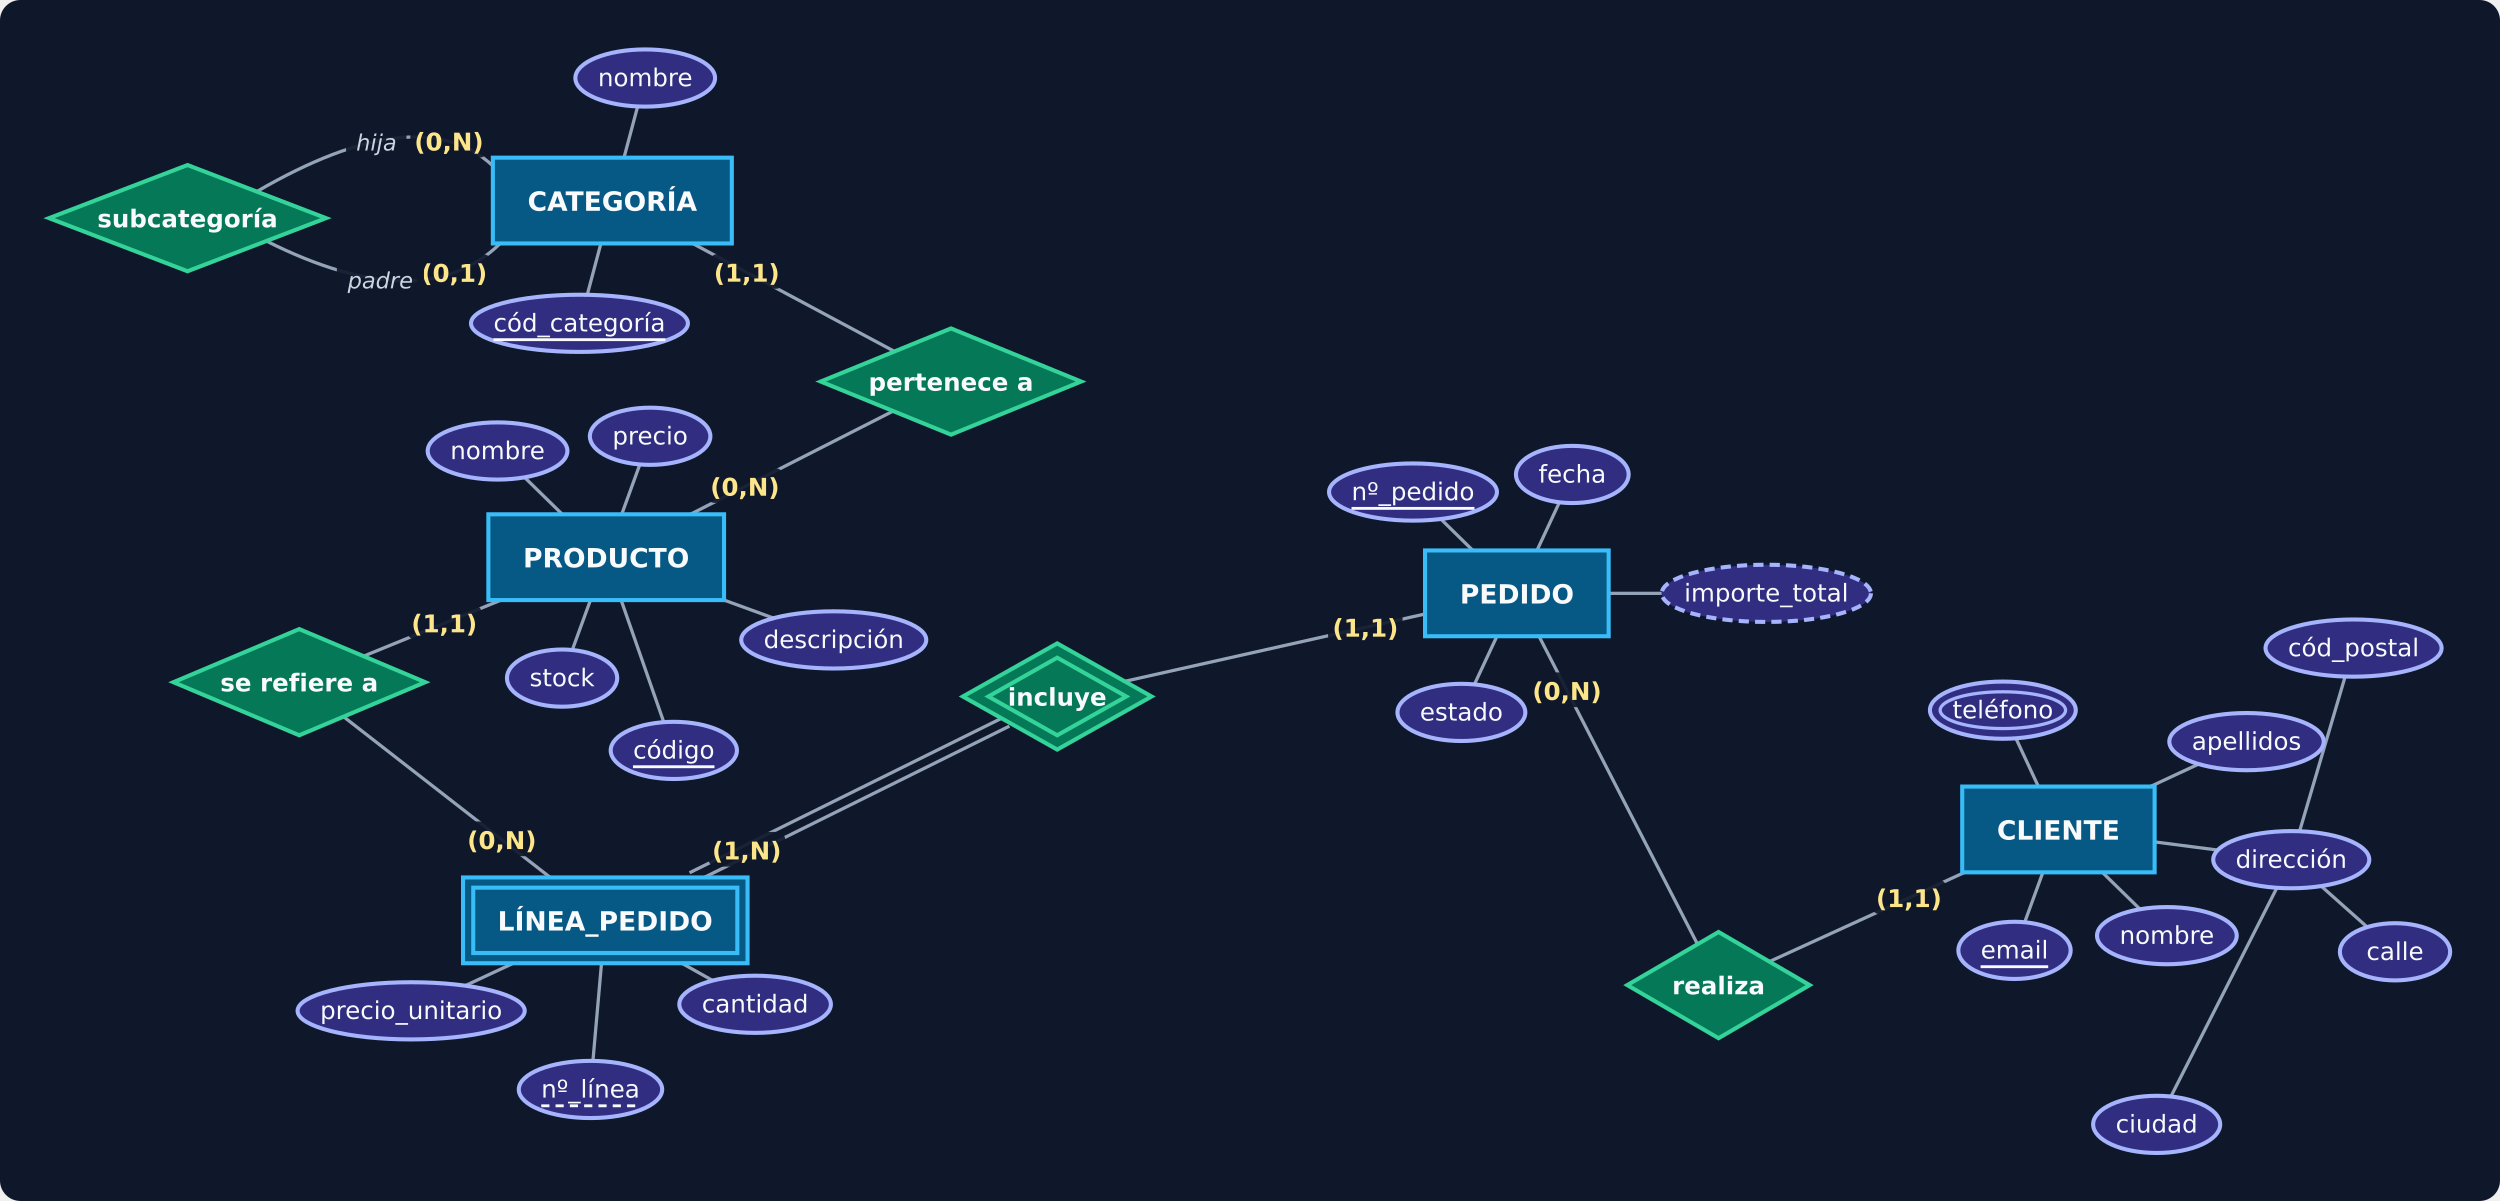
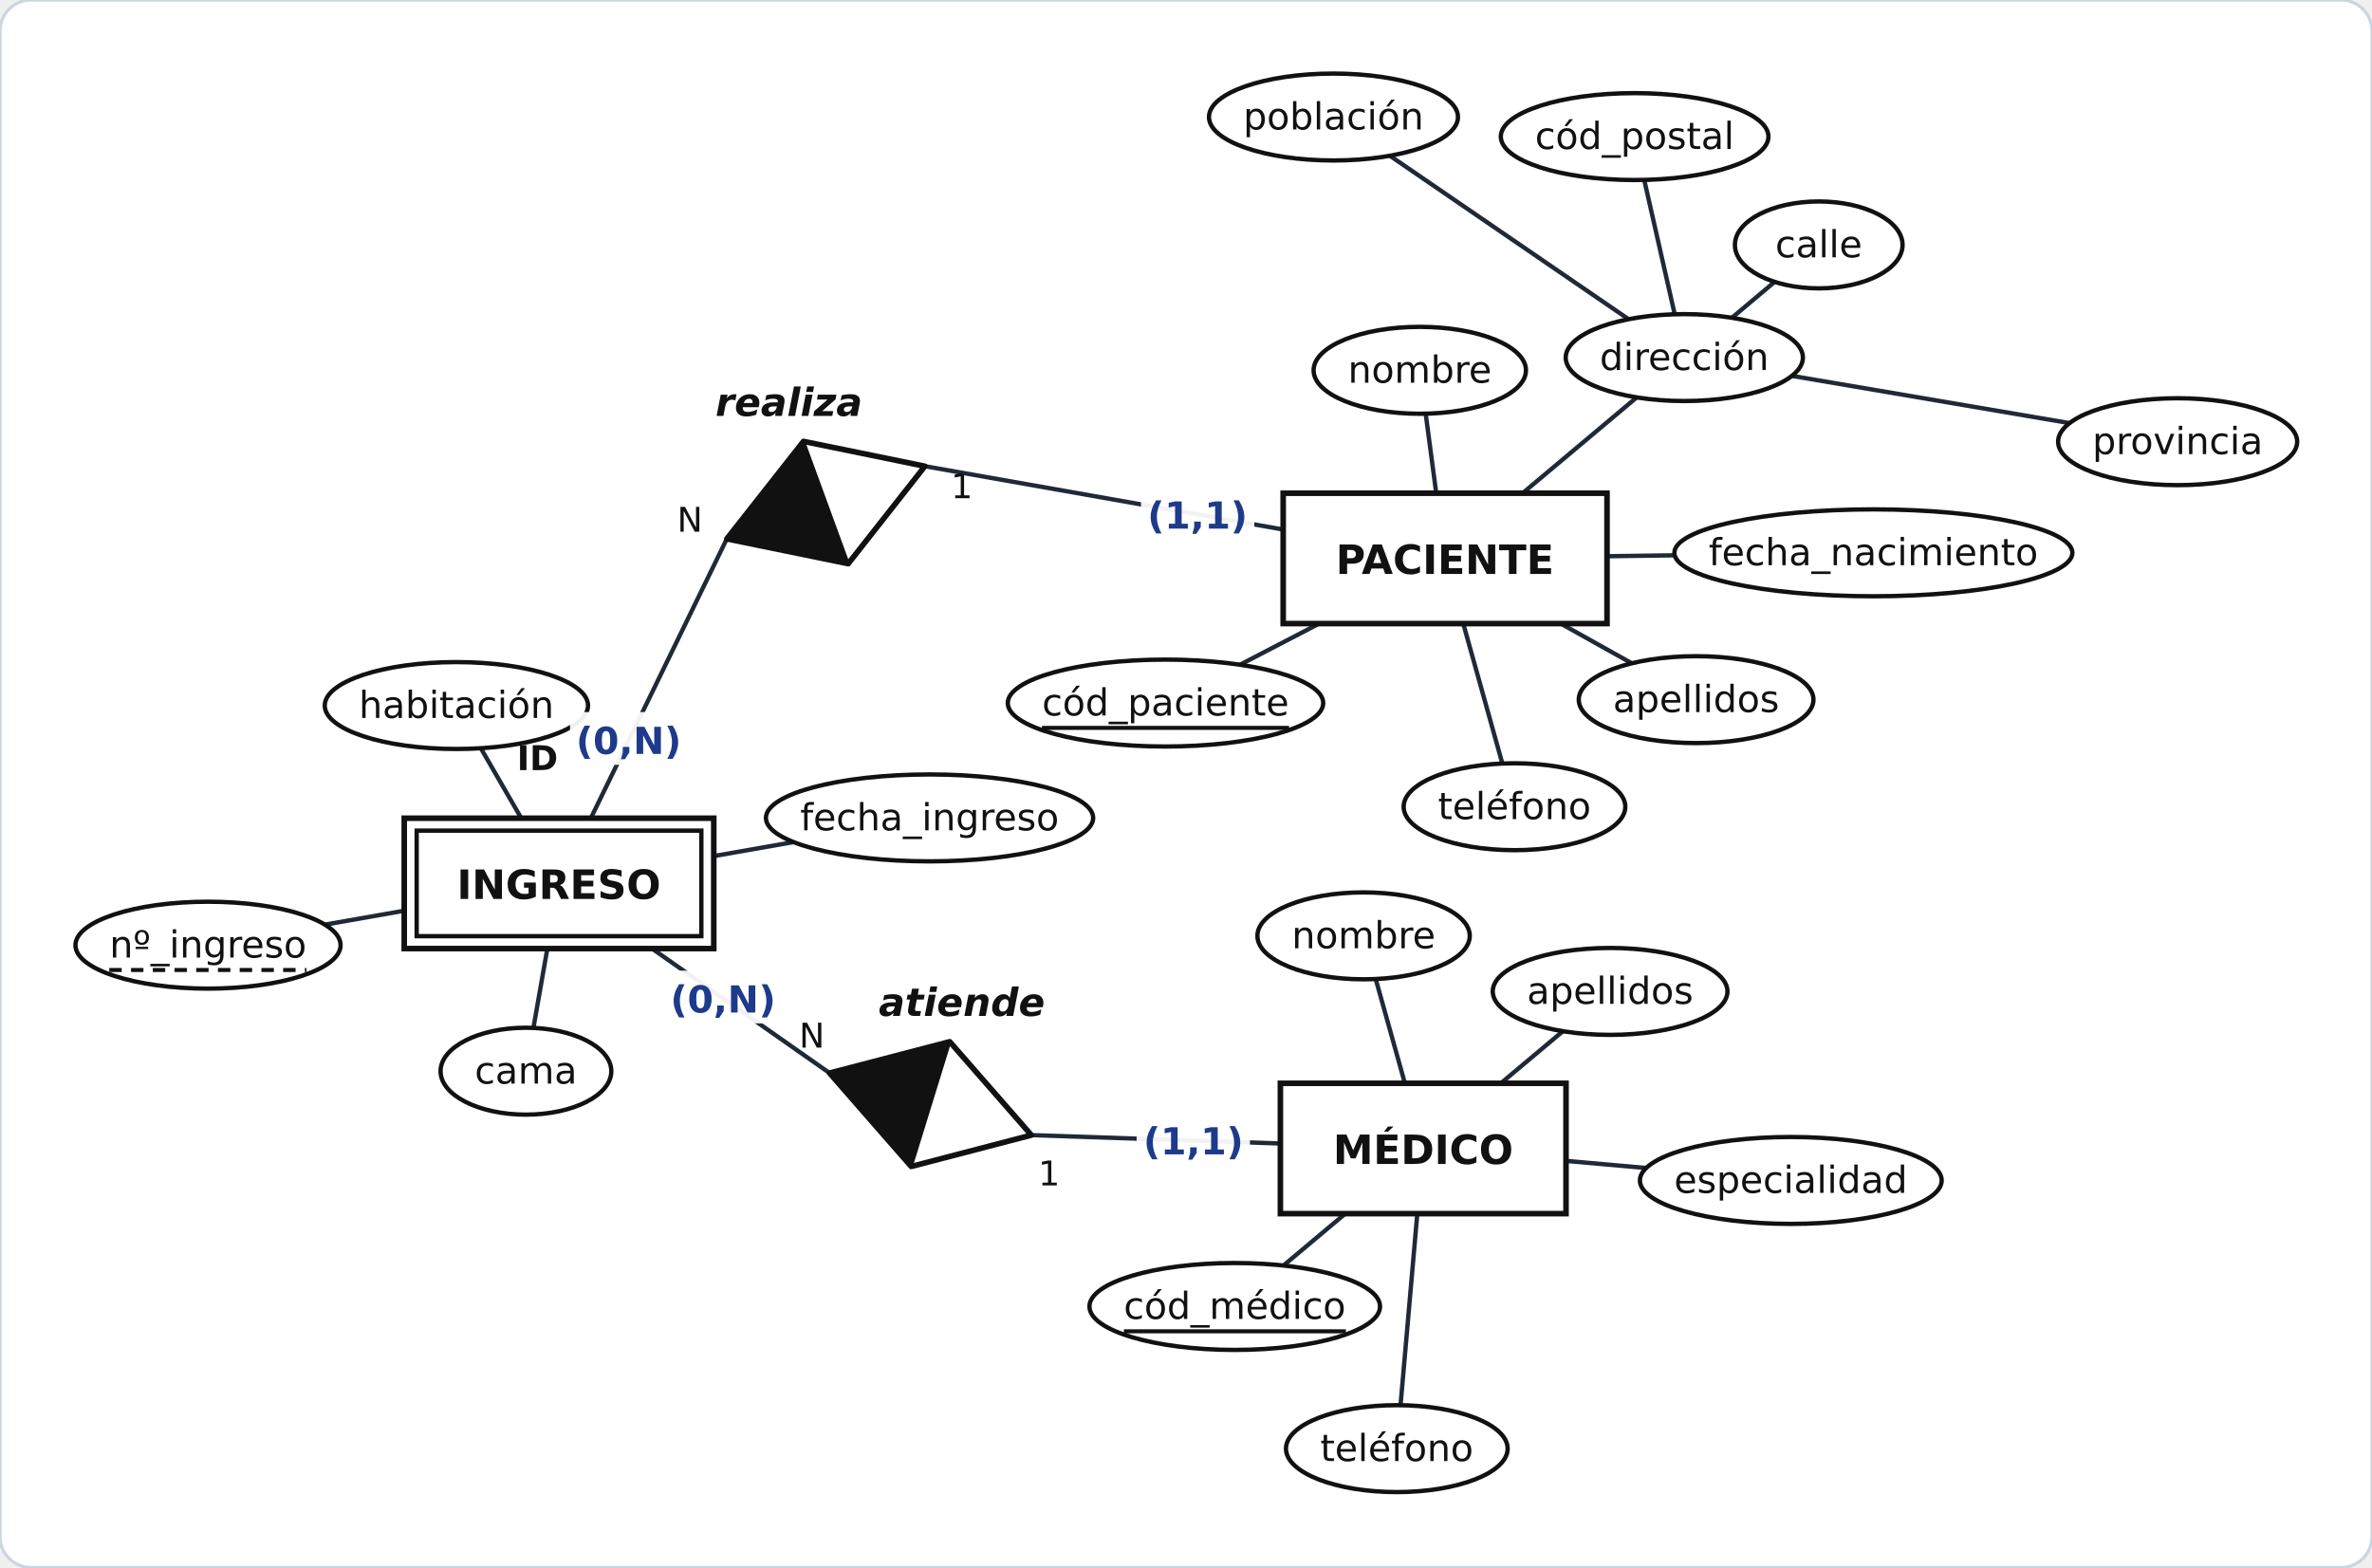
- <svg xmlns="http://www.w3.org/2000/svg" viewBox="-472 -1228 1224 588" width="1224" height="588" role="img" aria-labelledby="t d" font-family="DejaVu Sans, Verdana, Arial, sans-serif">
-   <rect x="-472" y="-1228" width="1224" height="588" rx="10" fill="#0f172a" />
-   <g stroke="#94a3b8" stroke-width="1.6" fill="none">
-     <line x1="582.9" y1="-815.8" x2="613.8" y2="-811.8" />
-     <line x1="664.4" y1="-794.2" x2="687.0" y2="-774.1" />
-     <line x1="653.9" y1="-821.1" x2="676.2" y2="-896.8" />
-     <line x1="642.8" y1="-793.4" x2="590.9" y2="-691.2" />
-     <line x1="557.3" y1="-800.9" x2="575.7" y2="-782.9" />
-     <line x1="528.2" y1="-800.9" x2="519.3" y2="-776.5" />
-     <line x1="526.0" y1="-842.9" x2="515.0" y2="-866.5" />
-     <line x1="580.8" y1="-842.9" x2="604.4" y2="-853.9" />
-     <line x1="315.6" y1="-937.5" x2="341.6" y2="-937.5" />
-     <line x1="260.9" y1="-916.5" x2="249.9" y2="-893.0" />
-     <line x1="249.1" y1="-958.5" x2="233.4" y2="-973.9" />
-     <line x1="280.5" y1="-958.5" x2="291.5" y2="-982.1" />
-     <line x1="-138.2" y1="-756.4" x2="-123.0" y2="-747.9" />
-     <line x1="-177.5" y1="-756.4" x2="-181.7" y2="-708.6" />
-     <line x1="-220.7" y1="-756.4" x2="-244.3" y2="-745.4" />
-     <line x1="-117.5" y1="-934.2" x2="-93.1" y2="-925.3" />
-     <line x1="-167.9" y1="-934.2" x2="-147.0" y2="-874.4" />
-     <line x1="-182.9" y1="-934.2" x2="-191.8" y2="-909.8" />
-     <line x1="-196.7" y1="-976.2" x2="-215.2" y2="-994.3" />
-     <line x1="-167.6" y1="-976.2" x2="-158.7" y2="-1000.7" />
-     <line x1="-177.8" y1="-1108.8" x2="-184.5" y2="-1083.6" />
-     <line x1="-166.5" y1="-1150.8" x2="-159.8" y2="-1175.9" />
-     <line x1="489.9" y1="-800.9" x2="394.3" y2="-757.2" />
-     <line x1="281.5" y1="-916.5" x2="359.1" y2="-765.7" />
-     <line x1="225.7" y1="-927.4" x2="78.6" y2="-894.4" />
-     <line x1="-134.4" y1="-800.7" x2="19.9" y2="-877.1" />
-     <line x1="-132.1" y1="-796.0" x2="22.2" y2="-872.5" />
-     <line x1="-202.6" y1="-798.4" x2="-303.8" y2="-877.1" />
-     <line x1="-226.7" y1="-934.2" x2="-294.1" y2="-906.7" />
-     <line x1="-134.0" y1="-976.2" x2="-34.8" y2="-1026.7" />
-     <line x1="-132.9" y1="-1108.8" x2="-34.0" y2="-1055.9" />
-     <path d="M-227.1 -1108.8 Q-265.2 -1071.6 -341.6 -1110.0" fill="none" />
-     <path d="M-230.7 -1146.8 Q-266.8 -1180.4 -346.3 -1134.2" fill="none" />
+ <svg xmlns="http://www.w3.org/2000/svg" viewBox="-210 156 764 505" width="764" height="505" role="img" aria-labelledby="t d" font-family="DejaVu Sans, Verdana, Arial, sans-serif">
+   <rect x="-210" y="156" width="764" height="505" rx="10" fill="#ffffff" stroke="#cbd5e1" />
+   <g stroke="#1f2937" stroke-width="1.4" fill="none">
+     <line x1="307.6" y1="335.2" x2="329.5" y2="334.9" />
+     <line x1="292.7" y1="356.9" x2="315.6" y2="369.7" />
+     <line x1="261.3" y1="356.9" x2="273.9" y2="402.0" />
+     <line x1="214.9" y1="356.9" x2="189.3" y2="370.2" />
+     <line x1="252.6" y1="314.9" x2="249.2" y2="289.3" />
+     <line x1="280.4" y1="314.9" x2="317.2" y2="284.0" />
+     <line x1="347.8" y1="258.4" x2="361.6" y2="246.8" />
+     <line x1="314.5" y1="258.8" x2="237.7" y2="206.2" />
+     <line x1="367.2" y1="277.1" x2="456.5" y2="292.3" />
+     <line x1="329.4" y1="257.2" x2="319.6" y2="214.0" />
+     <line x1="294.4" y1="530.0" x2="320.3" y2="532.3" />
+     <line x1="246.5" y1="547.0" x2="241.1" y2="608.7" />
+     <line x1="223.3" y1="547.0" x2="203.4" y2="563.7" />
+     <line x1="242.5" y1="505.0" x2="233.1" y2="471.4" />
+     <line x1="273.4" y1="505.0" x2="293.3" y2="488.3" />
+     <line x1="-33.7" y1="461.6" x2="-38.2" y2="487.2" />
+     <line x1="-79.8" y1="449.4" x2="-105.4" y2="453.9" />
+     <line x1="-42.1" y1="419.6" x2="-55.1" y2="397.1" />
+     <line x1="19.9" y1="431.8" x2="45.5" y2="427.3" />
+     <line x1="87.9" y1="306.2" x2="203.3" y2="326.6" />
+     <line x1="24.1" y1="329.6" x2="-19.7" y2="419.6" />
+     <line x1="122.2" y1="521.7" x2="202.4" y2="524.4" />
+     <line x1="57.2" y1="501.7" x2="-0.0" y2="461.6" />
  </g>
-   <rect x="488.7" y="-842.9" width="94.2" height="42.0" fill="#075985" stroke="#38bdf8" stroke-width="2" />
-   <rect x="225.7" y="-958.5" width="89.9" height="42.0" fill="#075985" stroke="#38bdf8" stroke-width="2" />
-   <rect x="-245.3" y="-798.4" width="139.3" height="42.0" fill="#075985" stroke="#38bdf8" stroke-width="2" />
-   <rect x="-240.3" y="-793.4" width="129.3" height="32.0" fill="none" stroke="#38bdf8" stroke-width="2" />
-   <rect x="-232.9" y="-976.2" width="115.4" height="42.0" fill="#075985" stroke="#38bdf8" stroke-width="2" />
-   <rect x="-230.7" y="-1150.8" width="117.0" height="42.0" fill="#075985" stroke="#38bdf8" stroke-width="2" />
-   <polygon points="369.4,-771.7 414.0,-745.7 369.4,-719.7 324.7,-745.7" fill="#047857" stroke="#34d399" stroke-width="2" />
-   <polygon points="45.6,-913.0 91.8,-887.0 45.6,-861.0 -0.6,-887.0" fill="#047857" stroke="#34d399" stroke-width="2" />
-   <polygon points="45.6,-906.0 79.4,-887.0 45.6,-868.0 11.9,-887.0" fill="none" stroke="#34d399" stroke-width="2" />
-   <polygon points="-325.5,-920.0 -263.8,-894.0 -325.5,-868.0 -387.1,-894.0" fill="#047857" stroke="#34d399" stroke-width="2" />
-   <polygon points="-6.4,-1067.2 57.3,-1041.2 -6.4,-1015.2 -70.2,-1041.2" fill="#047857" stroke="#34d399" stroke-width="2" />
-   <polygon points="-380.2,-1147.2 -312.4,-1121.2 -380.2,-1095.2 -448.0,-1121.2" fill="#047857" stroke="#34d399" stroke-width="2" />
-   <ellipse cx="649.8" cy="-807.1" rx="38.2" ry="14.0" fill="#312e81" stroke="#a5b4fc" stroke-width="2" />
-   <ellipse cx="700.6" cy="-762.0" rx="27.0" ry="14.0" fill="#312e81" stroke="#a5b4fc" stroke-width="2" />
-   <ellipse cx="680.3" cy="-910.7" rx="43.1" ry="14.0" fill="#312e81" stroke="#a5b4fc" stroke-width="2" />
-   <ellipse cx="583.9" cy="-677.5" rx="31.1" ry="14.0" fill="#312e81" stroke="#a5b4fc" stroke-width="2" />
-   <ellipse cx="588.9" cy="-769.9" rx="34.2" ry="14.0" fill="#312e81" stroke="#a5b4fc" stroke-width="2" />
-   <ellipse cx="514.3" cy="-762.7" rx="27.5" ry="14.0" fill="#312e81" stroke="#a5b4fc" stroke-width="2" />
-   <ellipse cx="508.6" cy="-880.3" rx="35.7" ry="14.0" fill="#312e81" stroke="#a5b4fc" stroke-width="2" />
-   <ellipse cx="508.6" cy="-880.3" rx="30.7" ry="9.0" fill="none" stroke="#a5b4fc" stroke-width="1.6" />
-   <ellipse cx="627.9" cy="-864.9" rx="37.8" ry="14.0" fill="#312e81" stroke="#a5b4fc" stroke-width="2" />
-   <ellipse cx="392.8" cy="-937.5" rx="51.2" ry="14.0" fill="#312e81" stroke="#a5b4fc" stroke-width="2" stroke-dasharray="5 3" />
-   <ellipse cx="243.5" cy="-879.2" rx="31.3" ry="14.0" fill="#312e81" stroke="#a5b4fc" stroke-width="2" />
-   <ellipse cx="219.8" cy="-987.1" rx="41.1" ry="14.0" fill="#312e81" stroke="#a5b4fc" stroke-width="2" />
-   <ellipse cx="297.8" cy="-995.7" rx="27.6" ry="14.0" fill="#312e81" stroke="#a5b4fc" stroke-width="2" />
-   <ellipse cx="-102.3" cy="-736.3" rx="37.1" ry="14.0" fill="#312e81" stroke="#a5b4fc" stroke-width="2" />
-   <ellipse cx="-182.9" cy="-694.6" rx="35.1" ry="14.0" fill="#312e81" stroke="#a5b4fc" stroke-width="2" />
-   <ellipse cx="-270.7" cy="-733.1" rx="55.6" ry="14.0" fill="#312e81" stroke="#a5b4fc" stroke-width="2" />
-   <ellipse cx="-63.8" cy="-914.7" rx="45.3" ry="14.0" fill="#312e81" stroke="#a5b4fc" stroke-width="2" />
-   <ellipse cx="-142.1" cy="-860.6" rx="30.9" ry="14.0" fill="#312e81" stroke="#a5b4fc" stroke-width="2" />
-   <ellipse cx="-196.8" cy="-896.0" rx="27.0" ry="14.0" fill="#312e81" stroke="#a5b4fc" stroke-width="2" />
-   <ellipse cx="-228.4" cy="-1007.2" rx="34.2" ry="14.0" fill="#312e81" stroke="#a5b4fc" stroke-width="2" />
-   <ellipse cx="-153.7" cy="-1014.4" rx="29.5" ry="14.0" fill="#312e81" stroke="#a5b4fc" stroke-width="2" />
-   <ellipse cx="-188.3" cy="-1069.7" rx="53.1" ry="14.0" fill="#312e81" stroke="#a5b4fc" stroke-width="2" />
-   <ellipse cx="-156.1" cy="-1189.8" rx="34.2" ry="14.0" fill="#312e81" stroke="#a5b4fc" stroke-width="2" />
-   <rect x="444.4" y="-797.4" width="36.5" height="17" rx="4" fill="#0f172a" opacity="0.92" />
-   <text x="462.6" y="-783.9" font-size="12" fill="#fde68a" text-anchor="middle" font-weight="700">(1,1)</text>
-   <rect x="276.3" y="-898.8" width="37.8" height="17" rx="4" fill="#0f172a" opacity="0.92" />
-   <text x="295.2" y="-885.3" font-size="12" fill="#fde68a" text-anchor="middle" font-weight="700">(0,N)</text>
-   <rect x="178.2" y="-929.8" width="36.5" height="17" rx="4" fill="#0f172a" opacity="0.92" />
-   <text x="196.5" y="-916.3" font-size="12" fill="#fde68a" text-anchor="middle" font-weight="700">(1,1)</text>
-   <rect x="-125.3" y="-820.7" width="37.8" height="17" rx="4" fill="#0f172a" opacity="0.92" />
-   <text x="-106.4" y="-807.2" font-size="12" fill="#fde68a" text-anchor="middle" font-weight="700">(1,N)</text>
-   <rect x="-245.2" y="-825.8" width="37.8" height="17" rx="4" fill="#0f172a" opacity="0.92" />
-   <text x="-226.3" y="-812.3" font-size="12" fill="#fde68a" text-anchor="middle" font-weight="700">(0,N)</text>
-   <rect x="-272.7" y="-931.9" width="36.5" height="17" rx="4" fill="#0f172a" opacity="0.92" />
-   <text x="-254.5" y="-918.4" font-size="12" fill="#fde68a" text-anchor="middle" font-weight="700">(1,1)</text>
-   <rect x="-126.2" y="-998.8" width="37.8" height="17" rx="4" fill="#0f172a" opacity="0.92" />
-   <text x="-107.3" y="-985.3" font-size="12" fill="#fde68a" text-anchor="middle" font-weight="700">(0,N)</text>
-   <rect x="-124.7" y="-1103.6" width="36.5" height="17" rx="4" fill="#0f172a" opacity="0.92" />
-   <text x="-106.4" y="-1090.1" font-size="12" fill="#fde68a" text-anchor="middle" font-weight="700">(1,1)</text>
-   <rect x="-267.9" y="-1103.5" width="36.5" height="17" rx="4" fill="#0f172a" opacity="0.92" />
-   <text x="-249.6" y="-1090.0" font-size="12" fill="#fde68a" text-anchor="middle" font-weight="700">(0,1)</text>
-   <rect x="-307.1" y="-1100.3" width="42.7" height="17" rx="4" fill="#0f172a" opacity="0.92" />
-   <text x="-285.8" y="-1086.8" font-size="11" fill="#cbd5e1" text-anchor="middle" font-style="italic">padre</text>
-   <rect x="-271.1" y="-1167.8" width="37.8" height="17" rx="4" fill="#0f172a" opacity="0.92" />
-   <text x="-252.2" y="-1154.3" font-size="12" fill="#fde68a" text-anchor="middle" font-weight="700">(0,N)</text>
-   <rect x="-302.6" y="-1167.8" width="29.6" height="17" rx="4" fill="#0f172a" opacity="0.92" />
-   <text x="-287.7" y="-1154.3" font-size="11" fill="#cbd5e1" text-anchor="middle" font-style="italic">hija</text>
-   <text x="535.8" y="-816.9" font-size="13" font-weight="700" text-anchor="middle" fill="#f8fafc">CLIENTE</text>
-   <text x="270.7" y="-932.5" font-size="13" font-weight="700" text-anchor="middle" fill="#f8fafc">PEDIDO</text>
-   <text x="-175.7" y="-772.4" font-size="13" font-weight="700" text-anchor="middle" fill="#f8fafc">LÍNEA_PEDIDO</text>
-   <text x="-175.2" y="-950.2" font-size="13" font-weight="700" text-anchor="middle" fill="#f8fafc">PRODUCTO</text>
-   <text x="-172.2" y="-1124.8" font-size="13" font-weight="700" text-anchor="middle" fill="#f8fafc">CATEGORÍA</text>
-   <text x="369.4" y="-741.2" font-size="12" font-weight="700" text-anchor="middle" fill="#f8fafc">realiza</text>
-   <text x="45.6" y="-882.5" font-size="12" font-weight="700" text-anchor="middle" fill="#f8fafc">incluye</text>
-   <text x="-325.5" y="-889.5" font-size="12" font-weight="700" text-anchor="middle" fill="#f8fafc">se refiere a</text>
-   <text x="-6.4" y="-1036.7" font-size="12" font-weight="700" text-anchor="middle" fill="#f8fafc">pertenece a</text>
-   <text x="-380.2" y="-1116.7" font-size="12" font-weight="700" text-anchor="middle" fill="#f8fafc">subcategoría</text>
-   <text x="649.8" y="-803.1" font-size="12" text-anchor="middle" fill="#f8fafc">dirección</text>
-   <text x="700.6" y="-758.0" font-size="12" text-anchor="middle" fill="#f8fafc">calle</text>
-   <text x="680.3" y="-906.7" font-size="12" text-anchor="middle" fill="#f8fafc">cód_postal</text>
-   <text x="583.9" y="-673.5" font-size="12" text-anchor="middle" fill="#f8fafc">ciudad</text>
-   <text x="588.9" y="-765.9" font-size="12" text-anchor="middle" fill="#f8fafc">nombre</text>
-   <text x="514.3" y="-758.7" font-size="12" text-anchor="middle" fill="#f8fafc">email</text>
-   <line x1="497.7" y1="-754.7" x2="530.8" y2="-754.7" stroke="#f8fafc" stroke-width="1.4" />
-   <text x="508.6" y="-876.3" font-size="12" text-anchor="middle" fill="#f8fafc">teléfono</text>
-   <text x="627.9" y="-860.9" font-size="12" text-anchor="middle" fill="#f8fafc">apellidos</text>
-   <text x="392.8" y="-933.5" font-size="12" text-anchor="middle" fill="#f8fafc">importe_total</text>
-   <text x="243.5" y="-875.2" font-size="12" text-anchor="middle" fill="#f8fafc">estado</text>
-   <text x="219.8" y="-983.1" font-size="12" text-anchor="middle" fill="#f8fafc">nº_pedido</text>
-   <line x1="189.7" y1="-979.1" x2="249.9" y2="-979.1" stroke="#f8fafc" stroke-width="1.4" />
-   <text x="297.8" y="-991.7" font-size="12" text-anchor="middle" fill="#f8fafc">fecha</text>
-   <text x="-102.3" y="-732.3" font-size="12" text-anchor="middle" fill="#f8fafc">cantidad</text>
-   <text x="-182.9" y="-690.6" font-size="12" text-anchor="middle" fill="#f8fafc">nº_línea</text>
-   <line x1="-207.0" y1="-686.6" x2="-158.8" y2="-686.6" stroke="#f8fafc" stroke-width="1.4" stroke-dasharray="4 3" />
-   <text x="-270.7" y="-729.1" font-size="12" text-anchor="middle" fill="#f8fafc">precio_unitario</text>
-   <text x="-63.8" y="-910.7" font-size="12" text-anchor="middle" fill="#f8fafc">descripción</text>
-   <text x="-142.1" y="-856.6" font-size="12" text-anchor="middle" fill="#f8fafc">código</text>
-   <line x1="-162.1" y1="-852.6" x2="-122.2" y2="-852.6" stroke="#f8fafc" stroke-width="1.4" />
-   <text x="-196.8" y="-892.0" font-size="12" text-anchor="middle" fill="#f8fafc">stock</text>
-   <text x="-228.4" y="-1003.2" font-size="12" text-anchor="middle" fill="#f8fafc">nombre</text>
-   <text x="-153.7" y="-1010.4" font-size="12" text-anchor="middle" fill="#f8fafc">precio</text>
-   <text x="-188.3" y="-1065.7" font-size="12" text-anchor="middle" fill="#f8fafc">cód_categoría</text>
-   <line x1="-230.4" y1="-1061.7" x2="-146.2" y2="-1061.7" stroke="#f8fafc" stroke-width="1.4" />
-   <text x="-156.1" y="-1185.8" font-size="12" text-anchor="middle" fill="#f8fafc">nombre</text>
+   <rect x="203.3" y="314.9" width="104.3" height="42.0" fill="#ffffff" stroke="#111111" stroke-width="1.8" />
+   <rect x="202.4" y="505.0" width="92.0" height="42.0" fill="#ffffff" stroke="#111111" stroke-width="1.8" />
+   <rect x="-79.8" y="419.6" width="99.7" height="42.0" fill="#ffffff" stroke="#111111" stroke-width="1.8" />
+   <rect x="-75.8" y="423.6" width="91.7" height="34.0" fill="none" stroke="#111111" stroke-width="1.4" />
+   <polygon points="87.9,306.2 48.8,298.2 63.2,337.6" fill="#ffffff" stroke="none" />
+   <polygon points="24.1,329.6 48.8,298.2 63.2,337.6" fill="#111111" stroke="none" />
+   <polygon points="87.9,306.2 48.8,298.2 24.1,329.6 63.2,337.6" fill="none" stroke="#111111" stroke-width="1.8" stroke-linejoin="round" />
+   <line x1="48.8" y1="298.2" x2="63.2" y2="337.6" stroke="#111111" stroke-width="1" />
+   <polygon points="122.2,521.7 95.9,491.6 83.5,531.8" fill="#ffffff" stroke="none" />
+   <polygon points="57.2,501.7 95.9,491.6 83.5,531.8" fill="#111111" stroke="none" />
+   <polygon points="122.2,521.7 95.9,491.6 57.2,501.7 83.5,531.8" fill="none" stroke="#111111" stroke-width="1.8" stroke-linejoin="round" />
+   <line x1="95.9" y1="491.6" x2="83.5" y2="531.8" stroke="#111111" stroke-width="1" />
+   <ellipse cx="393.4" cy="334.1" rx="64.1" ry="14.0" fill="#ffffff" stroke="#111111" stroke-width="1.4" />
+   <ellipse cx="336.3" cy="381.4" rx="37.8" ry="14.0" fill="#ffffff" stroke="#111111" stroke-width="1.4" />
+   <ellipse cx="277.8" cy="415.9" rx="35.7" ry="14.0" fill="#ffffff" stroke="#111111" stroke-width="1.4" />
+   <ellipse cx="165.4" cy="382.5" rx="50.8" ry="14.0" fill="#ffffff" stroke="#111111" stroke-width="1.4" />
+   <ellipse cx="247.3" cy="275.3" rx="34.2" ry="14.0" fill="#ffffff" stroke="#111111" stroke-width="1.4" />
+   <ellipse cx="332.5" cy="271.2" rx="38.2" ry="14.0" fill="#ffffff" stroke="#111111" stroke-width="1.4" />
+   <ellipse cx="375.8" cy="234.9" rx="27.0" ry="14.0" fill="#ffffff" stroke="#111111" stroke-width="1.4" />
+   <ellipse cx="219.5" cy="193.7" rx="40.1" ry="14.0" fill="#ffffff" stroke="#111111" stroke-width="1.4" />
+   <ellipse cx="491.4" cy="298.3" rx="38.5" ry="14.0" fill="#ffffff" stroke="#111111" stroke-width="1.4" />
+   <ellipse cx="316.5" cy="200.0" rx="43.1" ry="14.0" fill="#ffffff" stroke="#111111" stroke-width="1.4" />
+   <ellipse cx="366.8" cy="536.3" rx="48.6" ry="14.0" fill="#ffffff" stroke="#111111" stroke-width="1.4" />
+   <ellipse cx="239.9" cy="622.7" rx="35.7" ry="14.0" fill="#ffffff" stroke="#111111" stroke-width="1.4" />
+   <ellipse cx="187.7" cy="576.9" rx="46.8" ry="14.0" fill="#ffffff" stroke="#111111" stroke-width="1.4" />
+   <ellipse cx="229.2" cy="457.5" rx="34.2" ry="14.0" fill="#ffffff" stroke="#111111" stroke-width="1.4" />
+   <ellipse cx="308.6" cy="475.4" rx="37.8" ry="14.0" fill="#ffffff" stroke="#111111" stroke-width="1.4" />
+   <ellipse cx="-40.6" cy="501.1" rx="27.5" ry="14.0" fill="#ffffff" stroke="#111111" stroke-width="1.4" />
+   <ellipse cx="-143.0" cy="460.5" rx="42.7" ry="14.0" fill="#ffffff" stroke="#111111" stroke-width="1.4" />
+   <ellipse cx="-63.0" cy="383.3" rx="42.4" ry="14.0" fill="#ffffff" stroke="#111111" stroke-width="1.4" />
+   <ellipse cx="89.4" cy="419.5" rx="52.7" ry="14.0" fill="#ffffff" stroke="#111111" stroke-width="1.4" />
+   <rect x="157.5" y="312.8" width="36.5" height="17" rx="3" fill="#ffffff" opacity="0.94" />
+   <text x="175.7" y="326.3" font-size="12" fill="#1e3a8a" text-anchor="middle" font-weight="700">(1,1)</text>
+   <text x="99.8" y="316.5" font-size="11" fill="#111111" text-anchor="middle">1</text>
+   <rect x="-26.4" y="385.4" width="37.8" height="17" rx="3" fill="#ffffff" opacity="0.94" />
+   <text x="-7.5" y="398.9" font-size="12" fill="#1e3a8a" text-anchor="middle" font-weight="700">(0,N)</text>
+   <text x="12.2" y="327.3" font-size="11" fill="#111111" text-anchor="middle">N</text>
+   <text x="-36.9" y="404.1" font-size="11" font-weight="700" fill="#111111" text-anchor="middle">ID</text>
+   <rect x="156.1" y="514.4" width="36.5" height="17" rx="3" fill="#ffffff" opacity="0.94" />
+   <text x="174.4" y="527.9" font-size="12" fill="#1e3a8a" text-anchor="middle" font-weight="700">(1,1)</text>
+   <text x="127.9" y="537.9" font-size="11" fill="#111111" text-anchor="middle">1</text>
+   <rect x="4.0" y="468.7" width="37.8" height="17" rx="3" fill="#ffffff" opacity="0.94" />
+   <text x="22.9" y="482.2" font-size="12" fill="#1e3a8a" text-anchor="middle" font-weight="700">(0,N)</text>
+   <text x="51.5" y="493.5" font-size="11" fill="#111111" text-anchor="middle">N</text>
+   <text x="255.4" y="340.9" font-size="13" font-weight="700" text-anchor="middle" fill="#111111">PACIENTE</text>
+   <text x="248.4" y="531.0" font-size="13" font-weight="700" text-anchor="middle" fill="#111111">MÉDICO</text>
+   <text x="-30.0" y="445.6" font-size="13" font-weight="700" text-anchor="middle" fill="#111111">INGRESO</text>
+   <text x="44.1" y="290.0" font-size="12.5" font-weight="700" font-style="italic" text-anchor="middle" fill="#111111">realiza</text>
+   <text x="99.8" y="483.3" font-size="12.5" font-weight="700" font-style="italic" text-anchor="middle" fill="#111111">atiende</text>
+   <text x="393.4" y="338.1" font-size="12" text-anchor="middle" fill="#111111">fecha_nacimiento</text>
+   <text x="336.3" y="385.4" font-size="12" text-anchor="middle" fill="#111111">apellidos</text>
+   <text x="277.8" y="419.9" font-size="12" text-anchor="middle" fill="#111111">teléfono</text>
+   <text x="165.4" y="386.5" font-size="12" text-anchor="middle" fill="#111111">cód_paciente</text>
+   <line x1="125.6" y1="390.5" x2="205.2" y2="390.5" stroke="#111111" stroke-width="1.3" />
+   <text x="247.3" y="279.3" font-size="12" text-anchor="middle" fill="#111111">nombre</text>
+   <text x="332.5" y="275.2" font-size="12" text-anchor="middle" fill="#111111">dirección</text>
+   <text x="375.8" y="238.9" font-size="12" text-anchor="middle" fill="#111111">calle</text>
+   <text x="219.5" y="197.7" font-size="12" text-anchor="middle" fill="#111111">población</text>
+   <text x="491.4" y="302.3" font-size="12" text-anchor="middle" fill="#111111">provincia</text>
+   <text x="316.5" y="204.0" font-size="12" text-anchor="middle" fill="#111111">cód_postal</text>
+   <text x="366.8" y="540.3" font-size="12" text-anchor="middle" fill="#111111">especialidad</text>
+   <text x="239.9" y="626.7" font-size="12" text-anchor="middle" fill="#111111">teléfono</text>
+   <text x="187.7" y="580.9" font-size="12" text-anchor="middle" fill="#111111">cód_médico</text>
+   <line x1="152.0" y1="584.9" x2="223.5" y2="584.9" stroke="#111111" stroke-width="1.3" />
+   <text x="229.2" y="461.5" font-size="12" text-anchor="middle" fill="#111111">nombre</text>
+   <text x="308.6" y="479.4" font-size="12" text-anchor="middle" fill="#111111">apellidos</text>
+   <text x="-40.6" y="505.1" font-size="12" text-anchor="middle" fill="#111111">cama</text>
+   <text x="-143.0" y="464.5" font-size="12" text-anchor="middle" fill="#111111">nº_ingreso</text>
+   <line x1="-174.8" y1="468.5" x2="-111.3" y2="468.5" stroke="#111111" stroke-width="1.3" stroke-dasharray="4 3" />
+   <text x="-63.0" y="387.3" font-size="12" text-anchor="middle" fill="#111111">habitación</text>
+   <text x="89.4" y="423.5" font-size="12" text-anchor="middle" fill="#111111">fecha_ingreso</text>
</svg>
